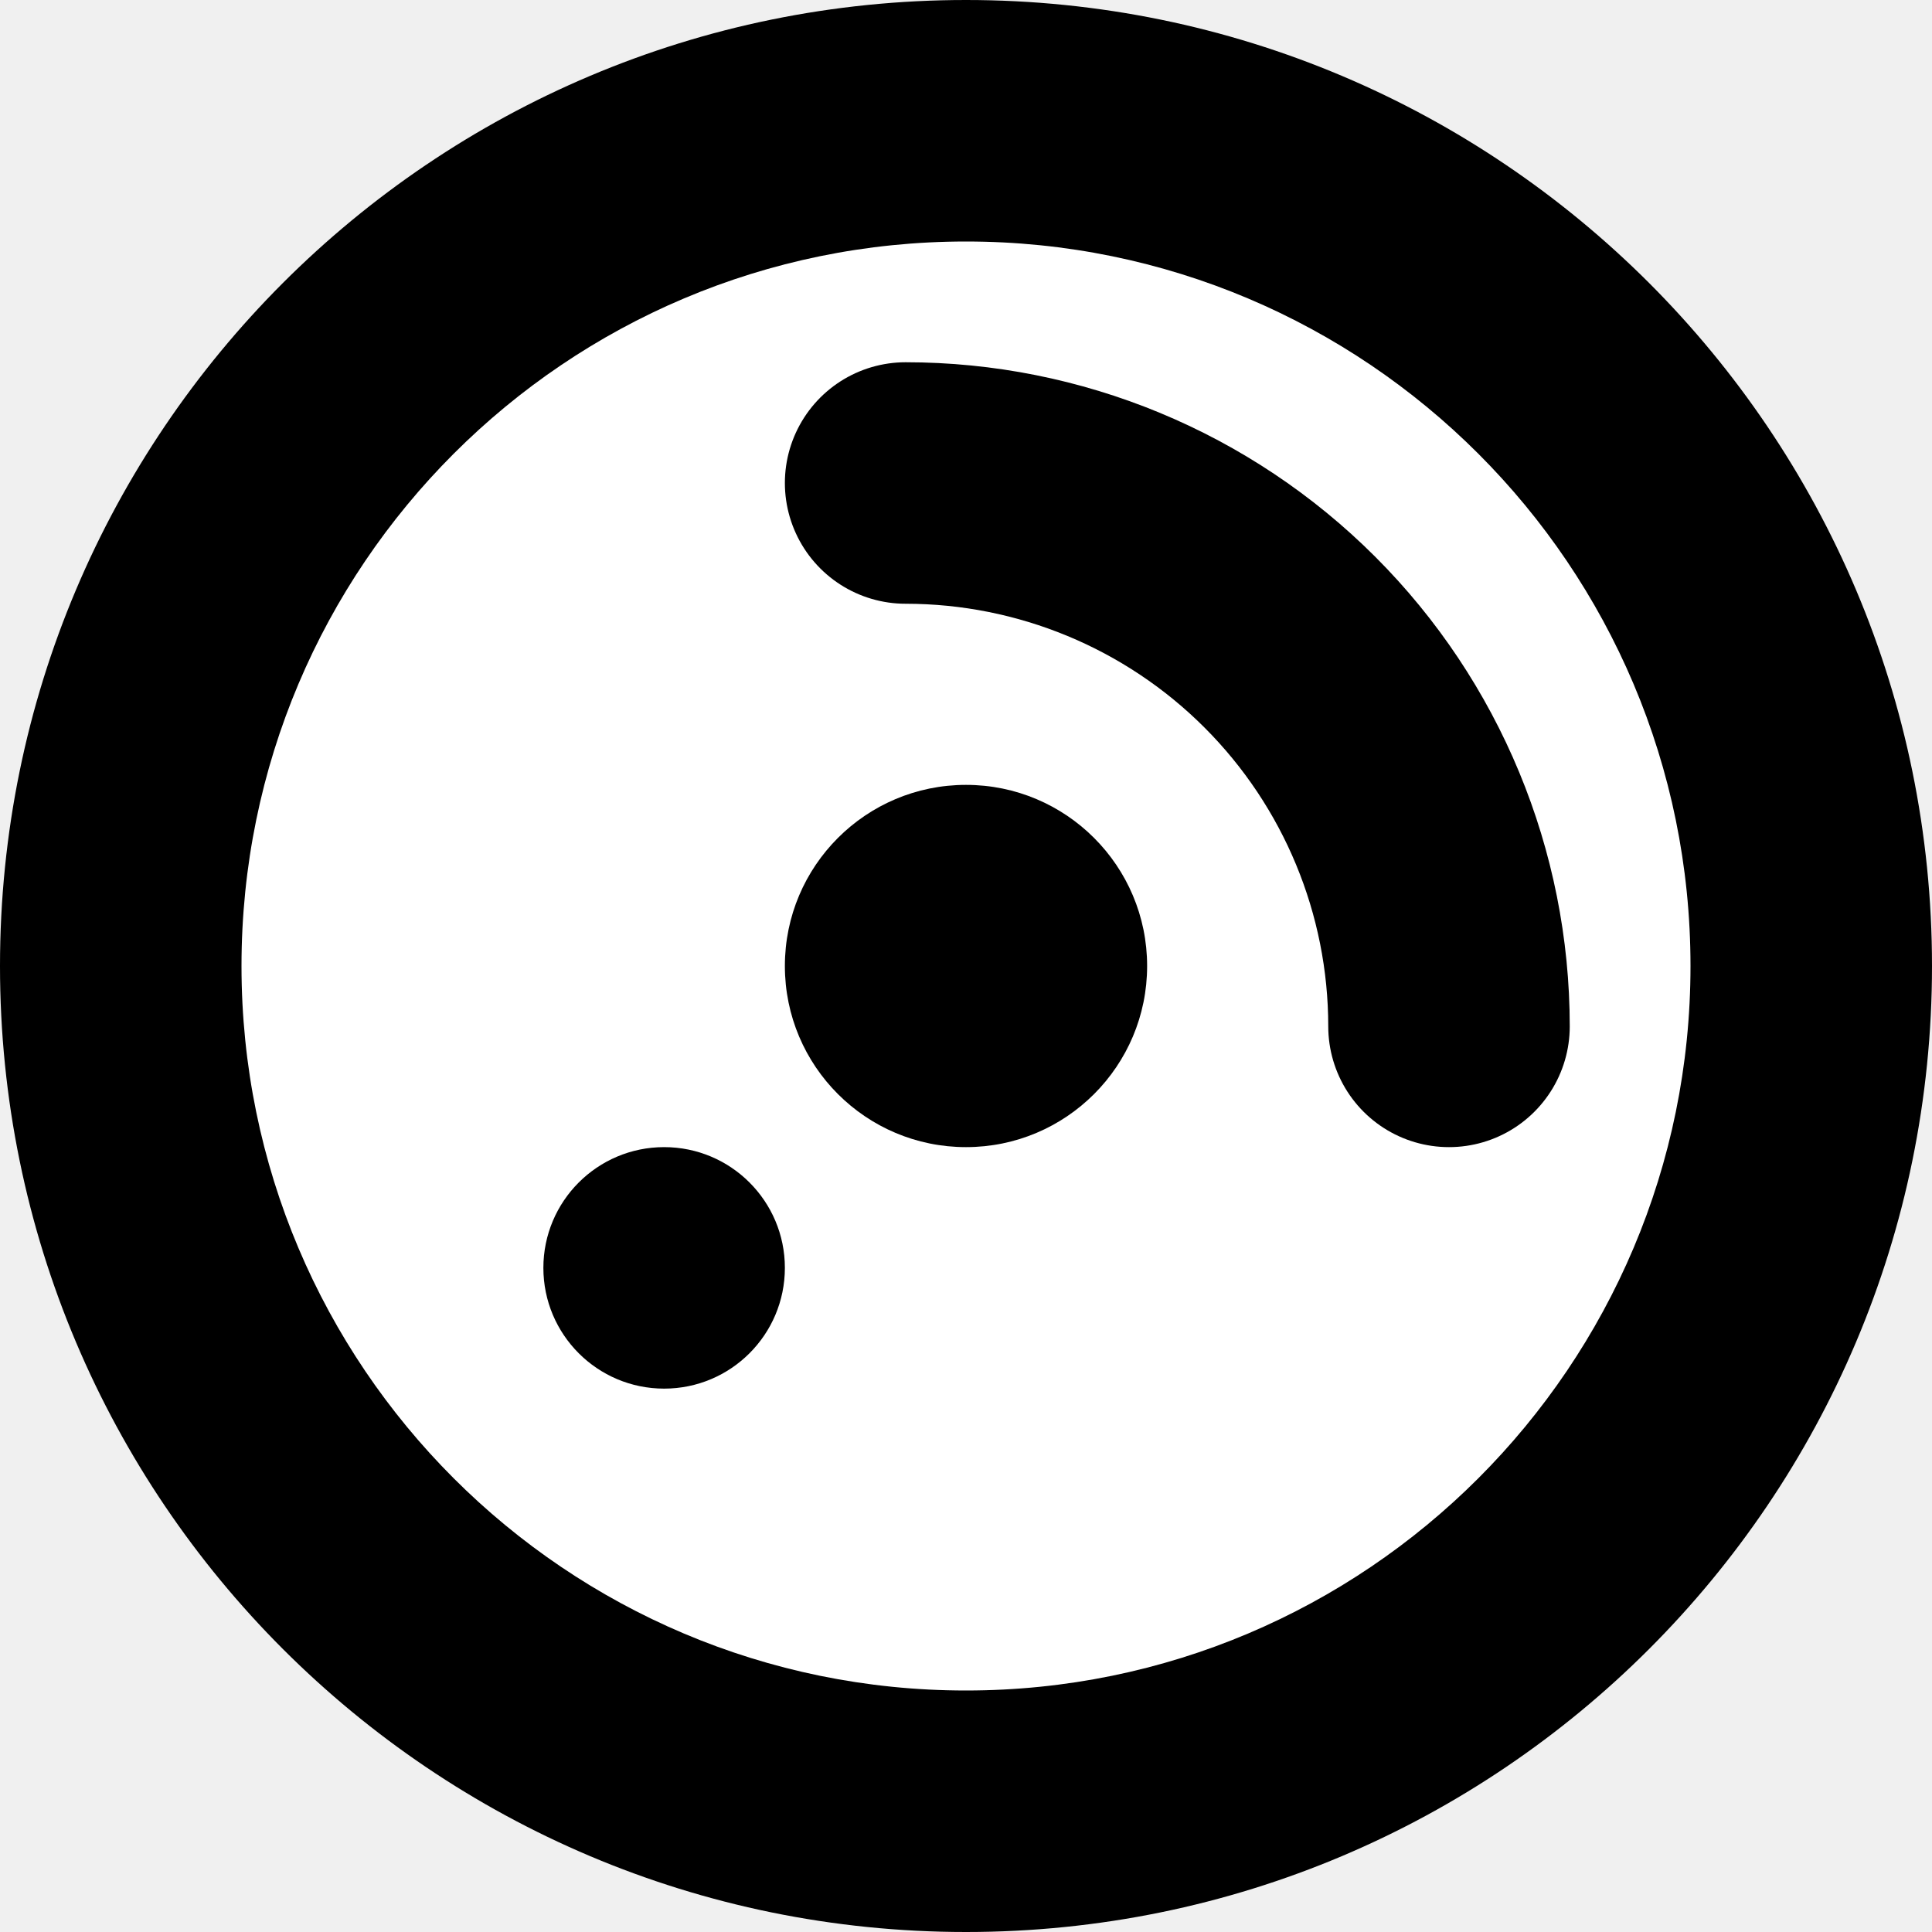
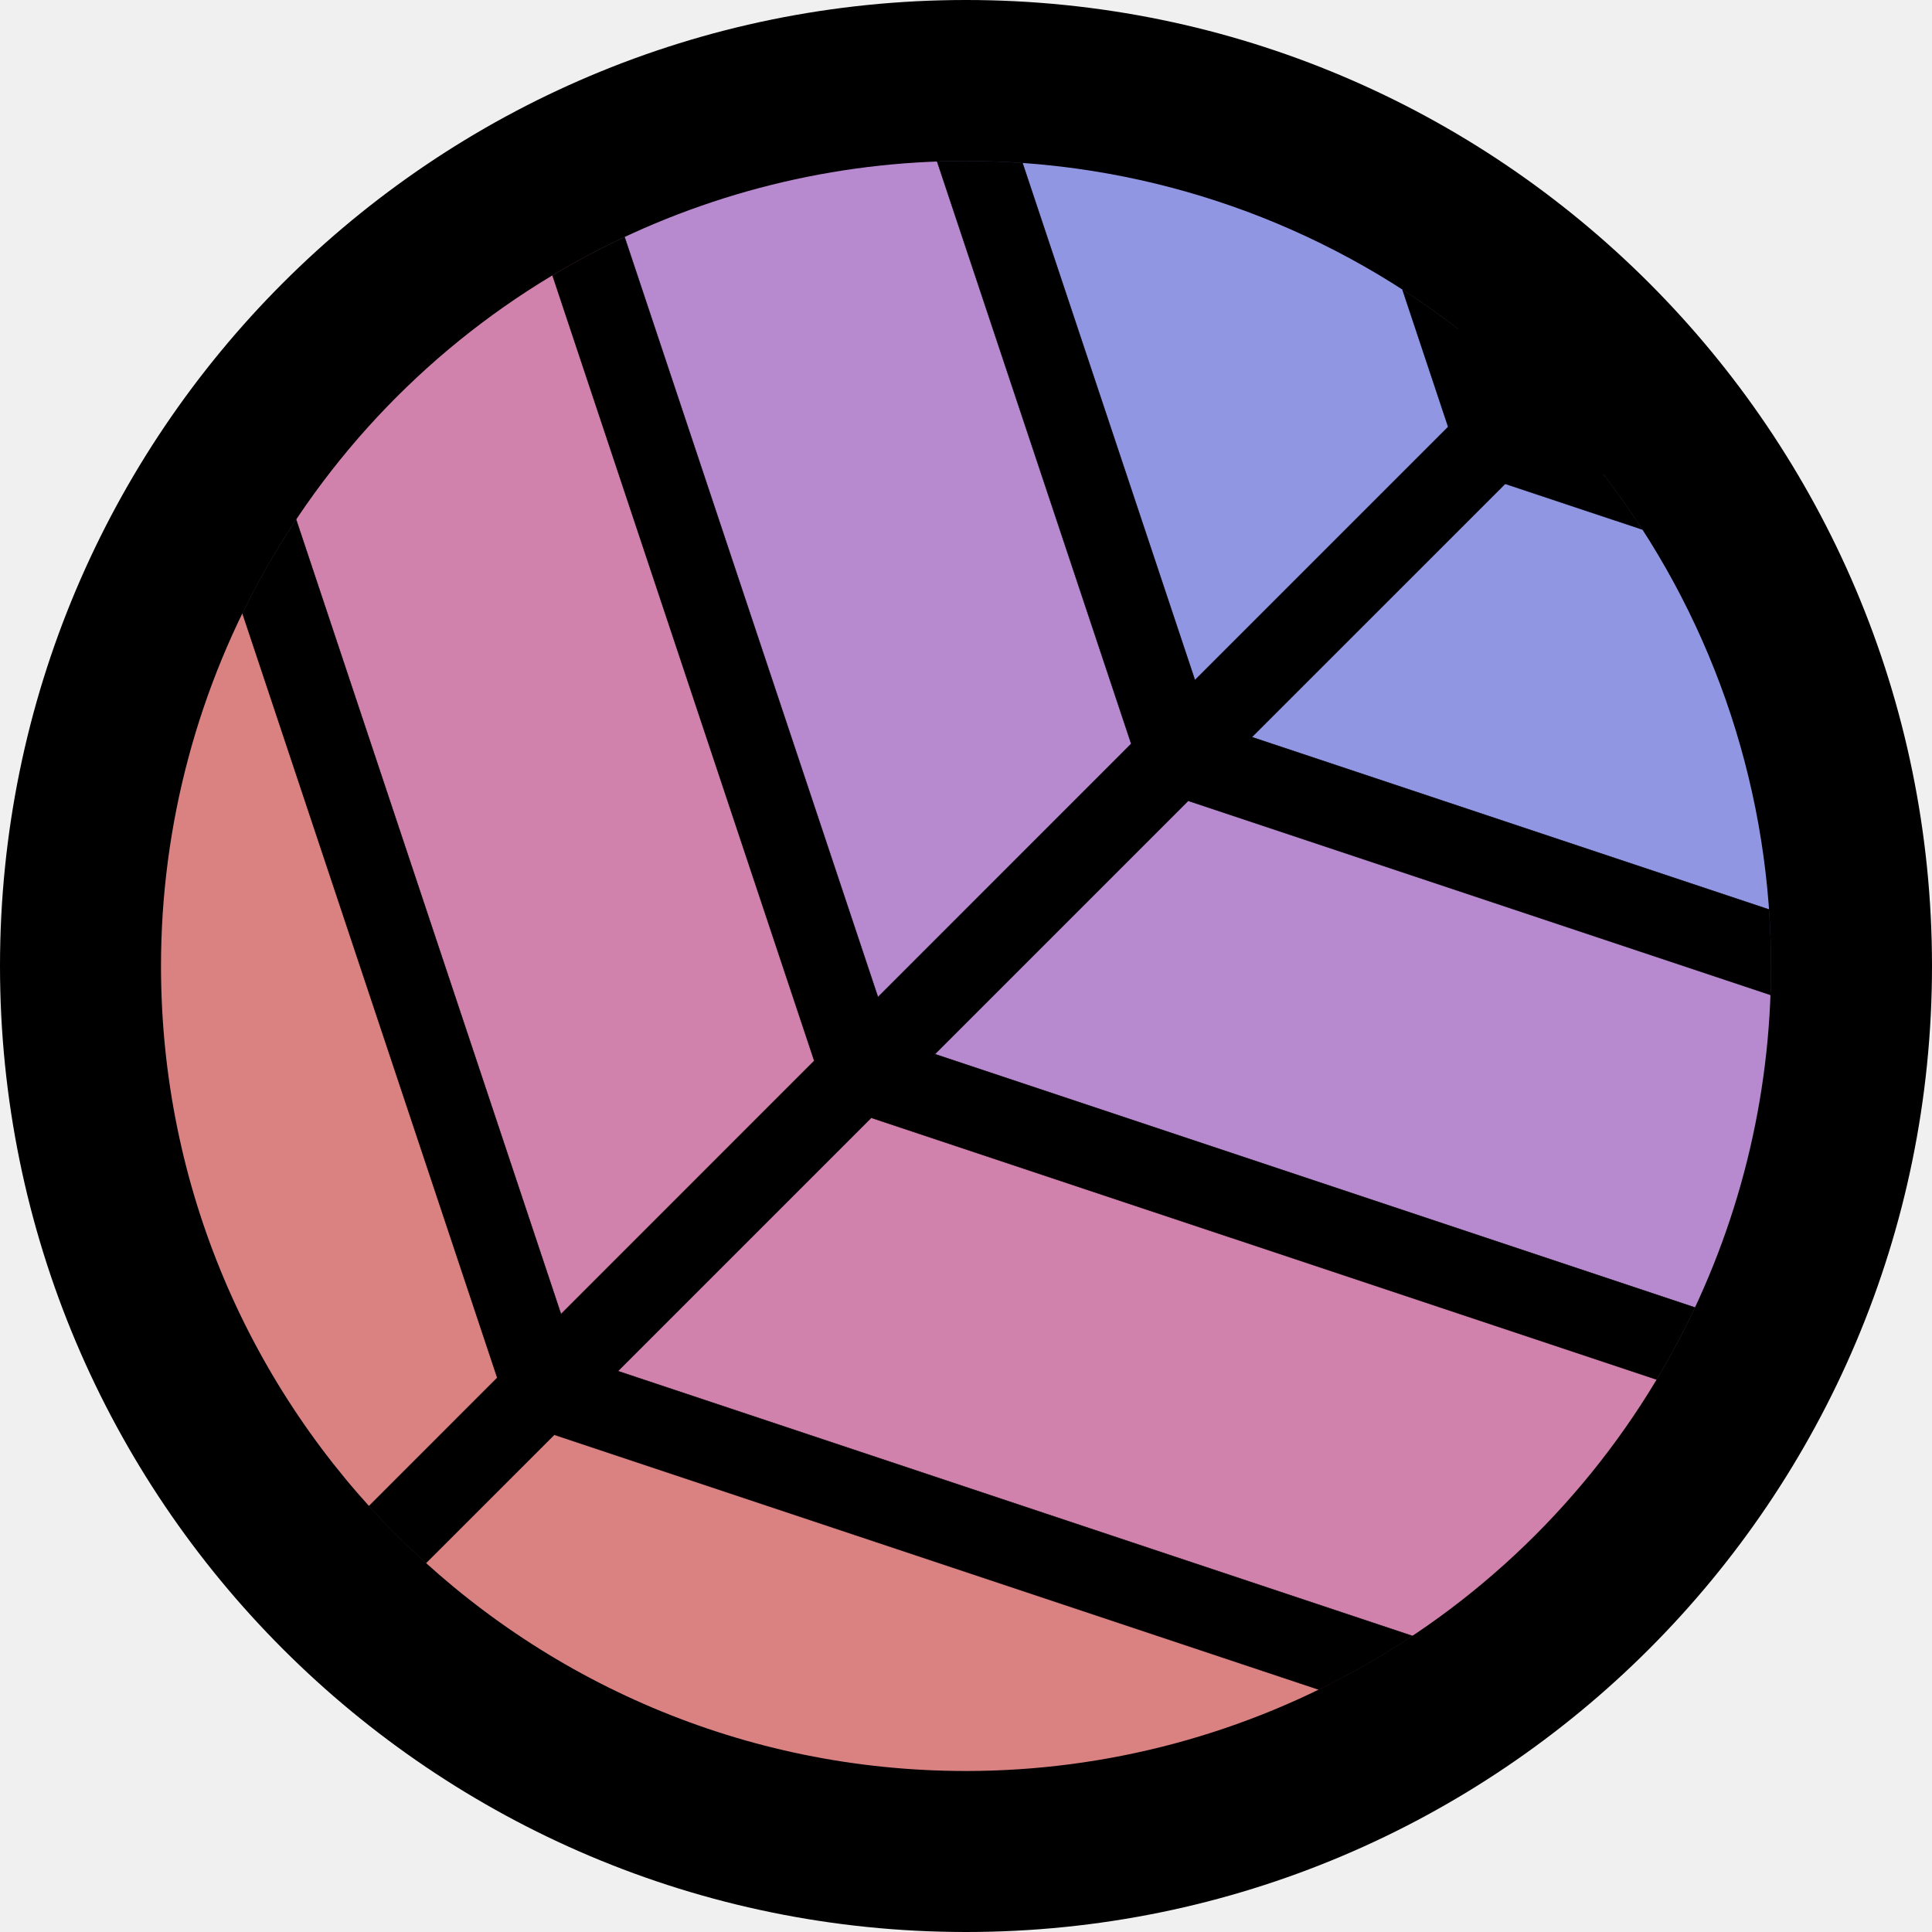
- <svg xmlns="http://www.w3.org/2000/svg" width="16" height="16" viewBox="0 0 16 16" version="1.1" id="svg1">
-   <defs id="defs1" />
-   <g id="layer1">
-     <circle style="fill:#000000;stroke:none;stroke-width:1;stroke-linecap:round;stroke-linejoin:round;stroke-dasharray:none" id="path2" cx="8" cy="8" r="8" />
-     <circle style="fill:#ffffff;stroke:none;stroke-width:1;stroke-linecap:round;stroke-linejoin:round;stroke-dasharray:none" id="path14" cx="8" cy="8" r="6" />
-     <path style="fill:none;stroke:#000000;stroke-width:2;stroke-linecap:round;stroke-linejoin:round;stroke-dasharray:none" id="path12-7" d="M -7.5,-4 A 4.5,4.5 0 0 1 -10.682,-5.318 4.5,4.5 0 0 1 -12,-8.5" transform="scale(-1)" />
-     <circle style="fill:#000000;stroke:none;stroke-width:1;stroke-linecap:round;stroke-linejoin:round;stroke-dasharray:none" id="path13-6" cx="5.5" cy="10.5" r="1" />
-     <circle style="fill:#000000;stroke:none;stroke-width:1.5;stroke-linecap:round;stroke-linejoin:round;stroke-dasharray:none" id="path13-6-6-9" cx="8" cy="8" r="1.5" />
-   </g>
+ <svg xmlns="http://www.w3.org/2000/svg" width="48" height="48" viewBox="0 0 48 48">
+   <circle cx="24" cy="24" r="22" style="display:inline;opacity:1;fill:#000;stroke:#000;stroke-width:4;stroke-linecap:round;stroke-linejoin:round;stroke-dasharray:none" />
+   <path d="M6.672 14.014A20 20 0 0 0 4 24a20 20 0 0 0 20 20 20 20 0 0 0 9.986-2.672L13.5 34.5z" style="display:inline;opacity:1;fill:#da8282;fill-opacity:1;stroke:none;stroke-width:2;stroke-linecap:round;stroke-linejoin:round;stroke-dasharray:none" />
+   <path d="M14.613 6.34a20 20 0 0 0-7.941 7.674L13.5 34.5l20.486 6.828a20 20 0 0 0 7.674-7.941l-20.285-6.762z" style="display:inline;opacity:1;fill:#d082ac;fill-opacity:1;stroke:none;stroke-width:2;stroke-linecap:round;stroke-linejoin:round;stroke-dasharray:none" />
+   <path d="M24 4a20 20 0 0 0-9.387 2.34l6.762 20.285 20.285 6.762A20 20 0 0 0 44 24l-.002-.334L29.25 18.75 24.334 4.002z" style="display:inline;opacity:1;fill:#b78acf;fill-opacity:1;stroke:none;stroke-width:2;stroke-linecap:round;stroke-linejoin:round;stroke-dasharray:none" />
+   <path d="M24.334 4.002 29.25 18.75l14.748 4.916a20 20 0 0 0-4.168-11.889l-2.705-.902-.902-2.705a20 20 0 0 0-11.889-4.168" style="display:inline;opacity:1;fill:#9196e2;fill-opacity:1;stroke:none;stroke-width:2;stroke-linecap:round;stroke-linejoin:round;stroke-dasharray:none" />
+   <path d="M24 4a20 20 0 0 0-.717.014l4.822 14.466-6.292 6.293L15.518 5.89a20 20 0 0 0-1.791.953l6.503 19.513-6.292 6.293-6.58-19.74a20 20 0 0 0-1.335 2.326l6.332 18.996-3.187 3.188a20 20 0 0 0 1.414 1.414l3.188-3.187 18.996 6.332a20 20 0 0 0 2.326-1.334l-19.74-6.58 6.293-6.293 19.513 6.503a20 20 0 0 0 .953-1.79l-18.884-6.295 6.293-6.293 14.466 4.822A20 20 0 0 0 44 24a20 20 0 0 0-.049-1.404l-12.85-4.283 6.294-6.293 3.41 1.136a20 20 0 0 0-5.961-5.96l1.136 3.41-6.292 6.292-4.284-12.85A20 20 0 0 0 24 4" style="display:inline;opacity:1;fill:#000;stroke:#000;stroke-width:.01;stroke-linecap:round;stroke-linejoin:round;stroke-dasharray:none;stroke-opacity:1" />
</svg>
